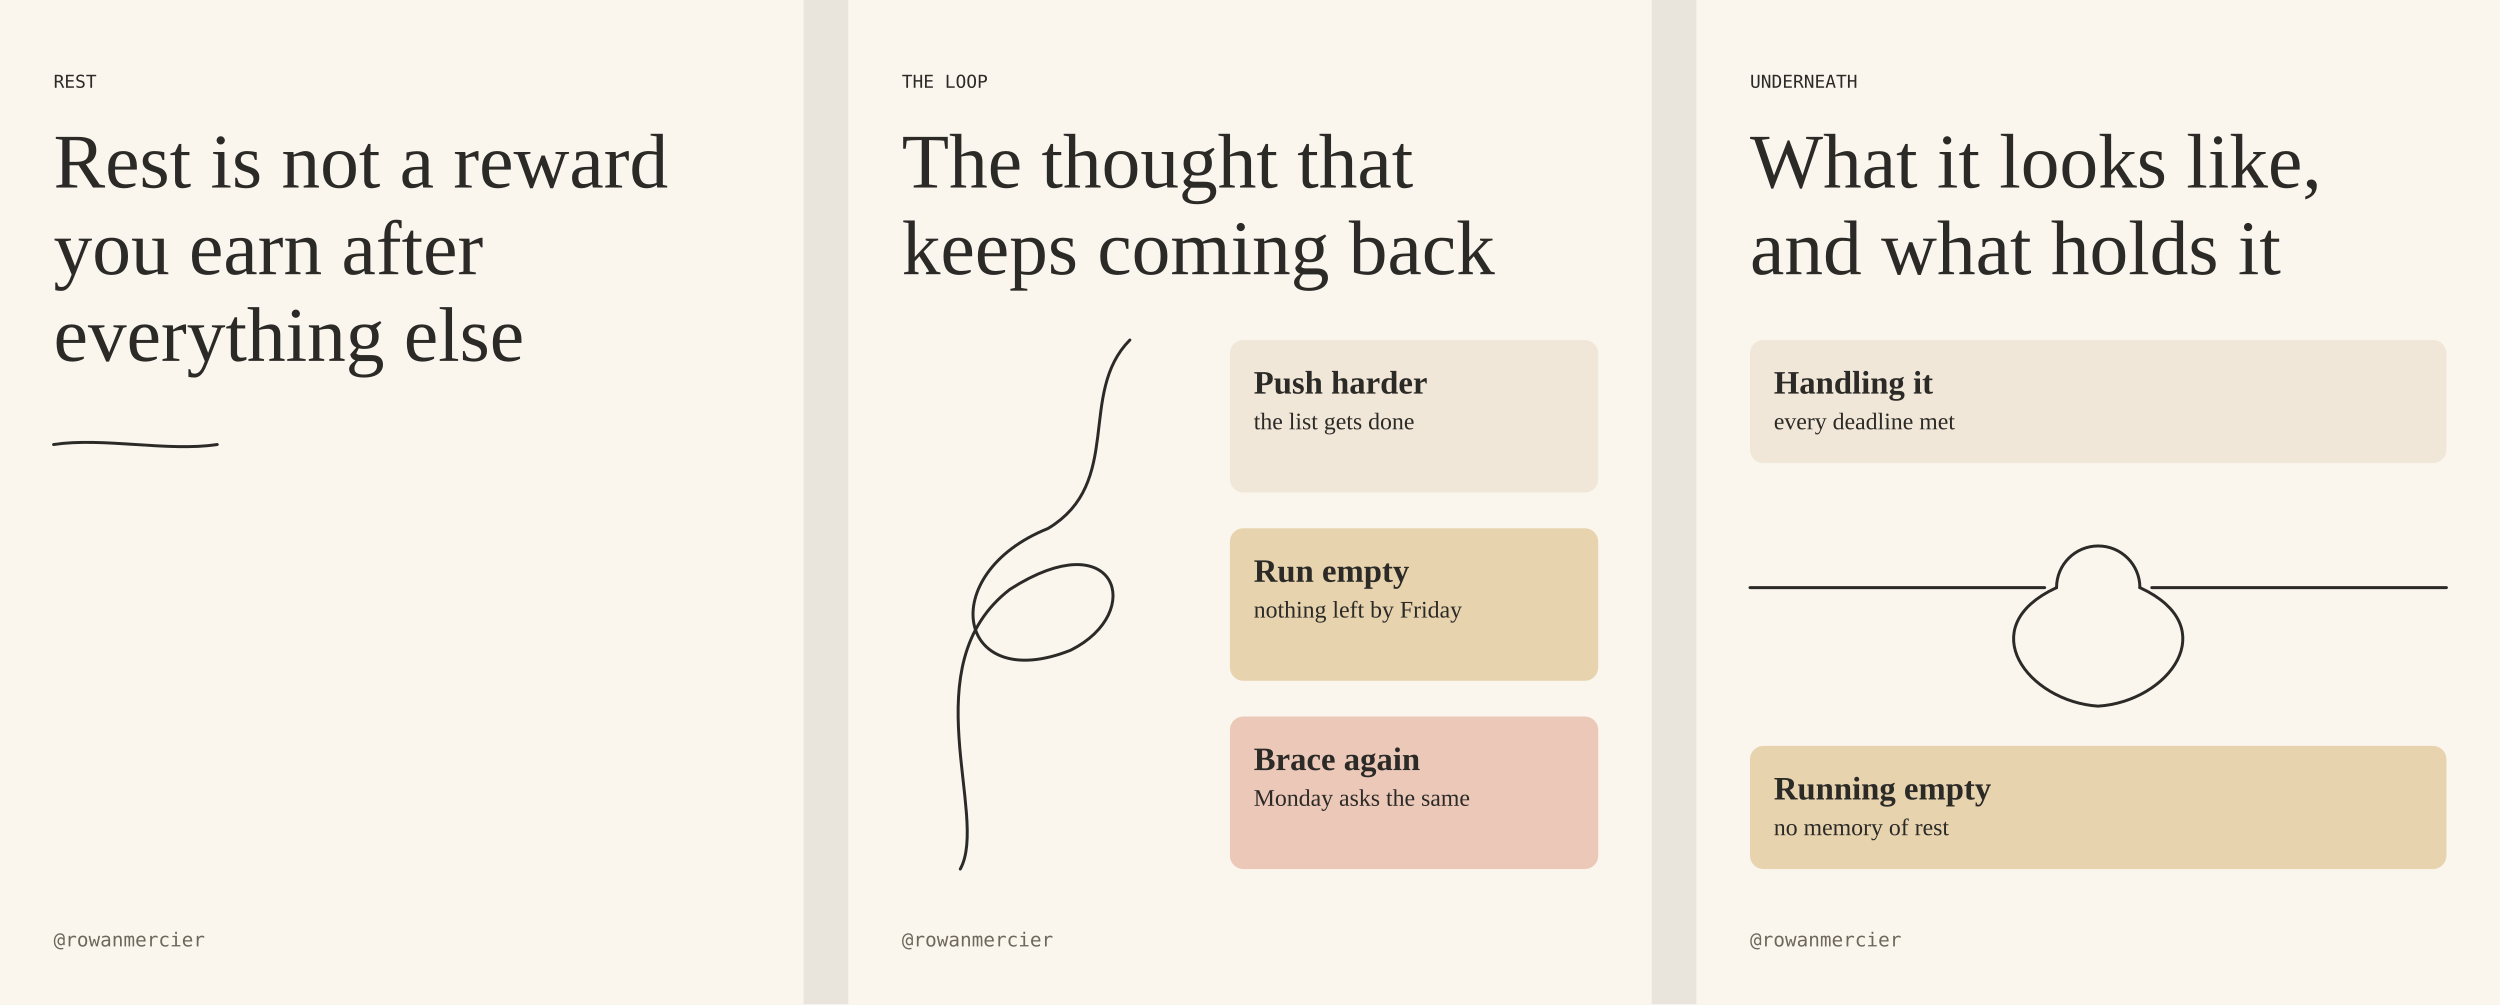
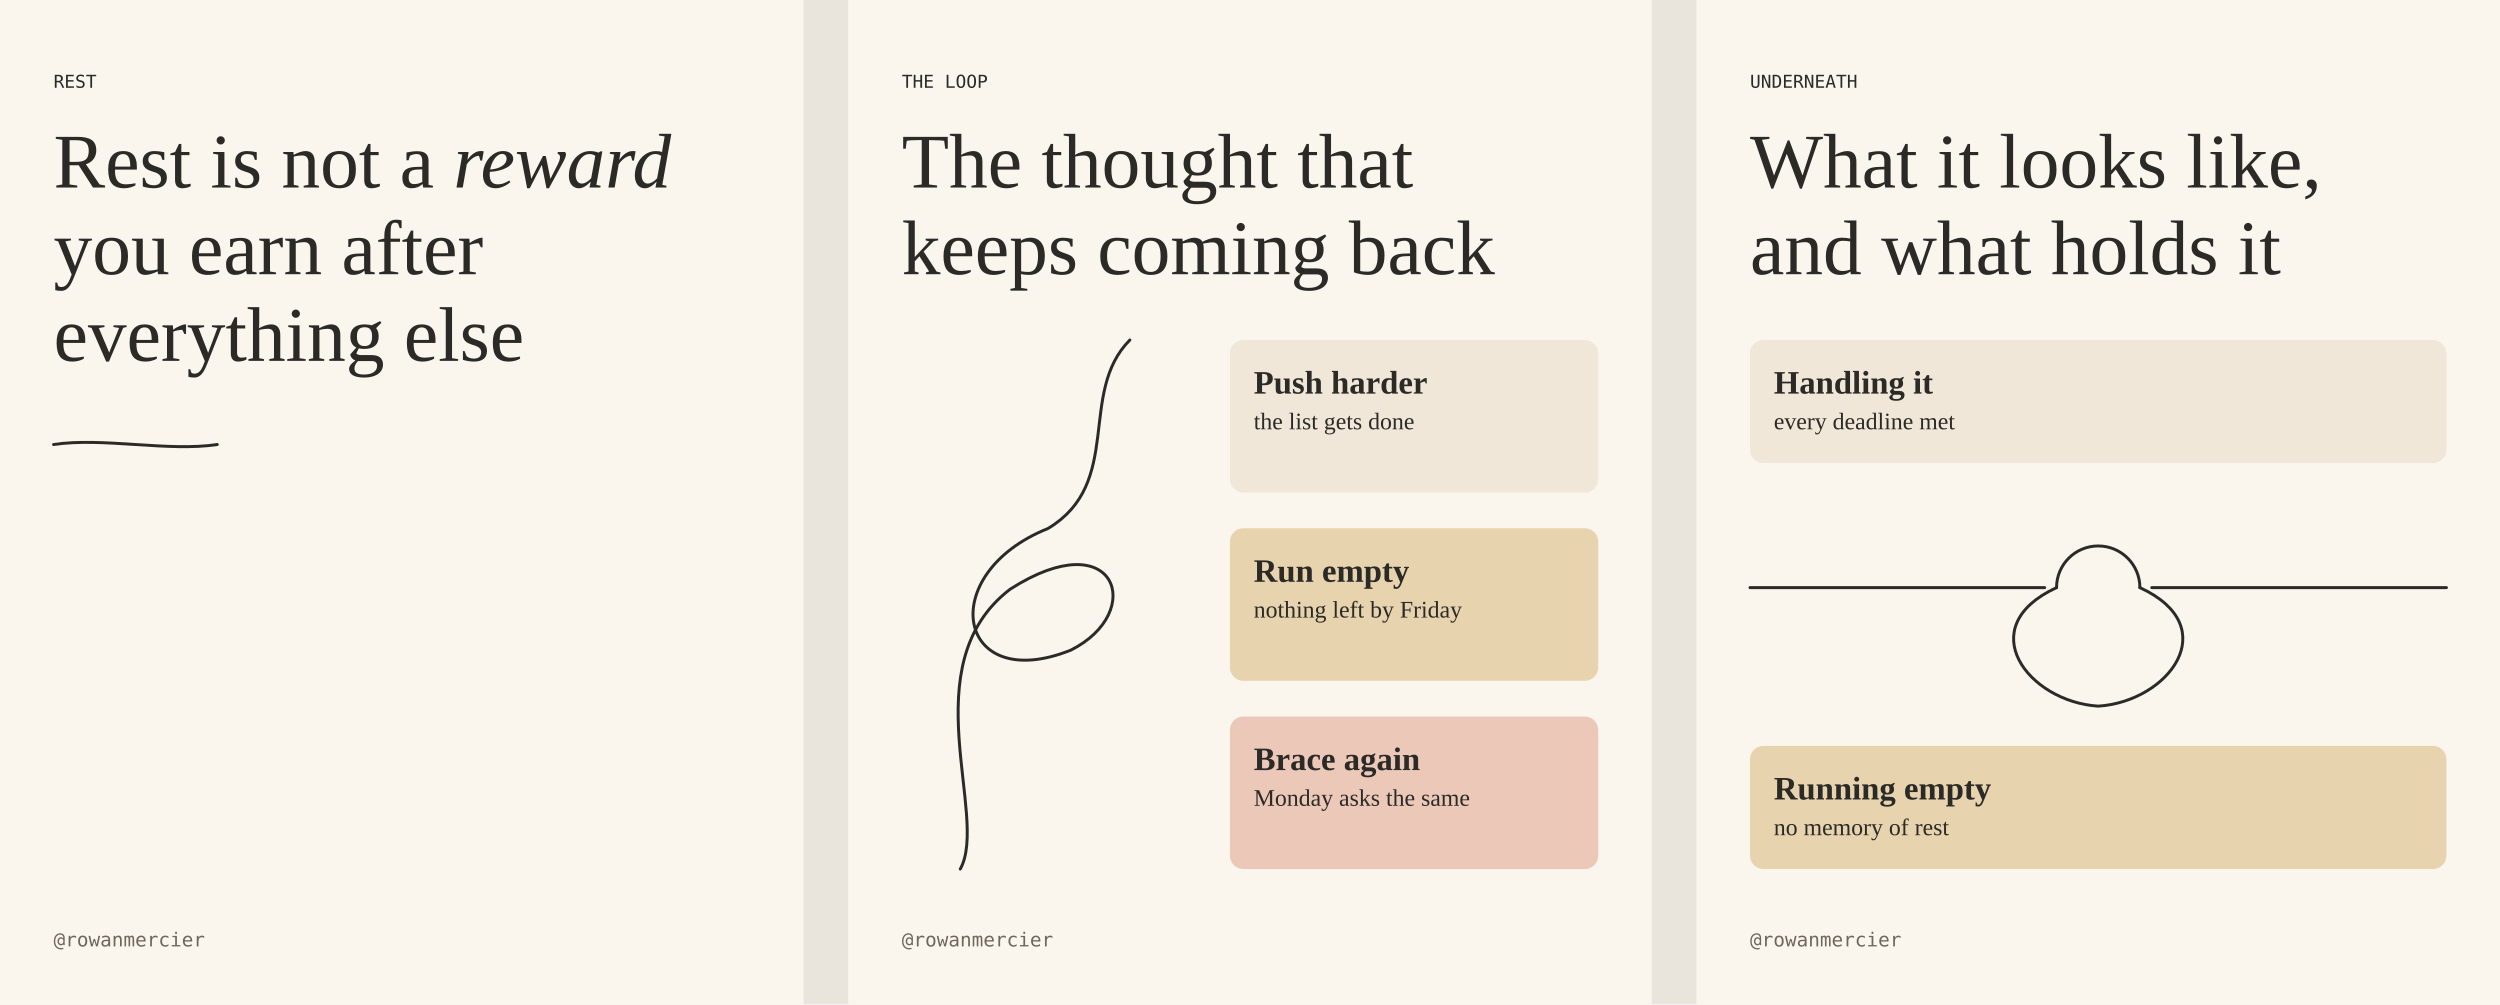
<svg xmlns="http://www.w3.org/2000/svg" viewBox="0 0 3360 1350" width="3360" height="1350">
  <rect width="3360" height="1350" fill="#E9E4DC" />
  <g transform="translate(0, 0)">
    <rect width="1080" height="1350" fill="#FAF6EE" />
    <text x="72" y="118" font-family="ui-monospace, 'SF Mono', Menlo, monospace" font-size="24" font-weight="500" fill="#2B2A27">REST</text>
-     <text x="72" y="252" font-family="Georgia, 'Times New Roman', serif" font-size="104" font-weight="400" fill="#2B2A27">Rest is not a reward</text>
+     <text x="72" y="252" font-family="Georgia, 'Times New Roman', serif" font-size="104" font-weight="400" fill="#2B2A27">Rest is not a <tspan font-style="italic">reward</tspan>
+     </text>
    <text x="72" y="368.48" font-family="Georgia, 'Times New Roman', serif" font-size="104" font-weight="400" fill="#2B2A27">you earn after</text>
    <text x="72" y="484.96" font-family="Georgia, 'Times New Roman', serif" font-size="104" font-weight="400" fill="#2B2A27">everything else</text>
    <path d="M 72 597.44 C 138 587.44 226 607.44 292 597.44" fill="none" stroke="#2B2A27" stroke-width="4" stroke-linecap="round" stroke-linejoin="round" />
    <text x="72" y="1272" font-family="ui-monospace, 'SF Mono', Menlo, monospace" font-size="26" font-weight="400" fill="#6E675C">@rowanmercier</text>
  </g>
  <g transform="translate(1140, 0)">
    <rect width="1080" height="1350" fill="#FAF6EE" />
    <text x="72" y="118" font-family="ui-monospace, 'SF Mono', Menlo, monospace" font-size="24" font-weight="500" fill="#2B2A27">THE LOOP</text>
    <text x="72" y="252" font-family="Georgia, 'Times New Roman', serif" font-size="104" font-weight="400" fill="#2B2A27">The thought that</text>
    <text x="72" y="368.48" font-family="Georgia, 'Times New Roman', serif" font-size="104" font-weight="400" fill="#2B2A27">keeps coming back</text>
    <path d="M 378.54 456.96 C 307.8 528.064 370.68 648.992 268.5 710.3 C 115.23 771.608 145.884 935.096 299.154 873.788 C 401.334 822.698 360.462 700.082 217.41 792.044 C 84.576 894.224 189.9 1096.896 150.6 1168" fill="none" stroke="#2B2A27" stroke-width="4" stroke-linecap="round" stroke-linejoin="round" />
    <rect x="513" y="456.96" width="495" height="205.013" rx="18" fill="#F0E7D8" />
    <text x="545" y="528.96" font-family="Georgia, 'Times New Roman', serif" font-size="44" font-weight="600" fill="#2B2A27">Push harder</text>
    <text x="545" y="576.96" font-family="Georgia, 'Times New Roman', serif" font-size="32" font-weight="400" fill="#2B2A27">the list gets done</text>
    <rect x="513" y="709.973" width="495" height="205.013" rx="18" fill="#E7D3AE" />
    <text x="545" y="781.973" font-family="Georgia, 'Times New Roman', serif" font-size="44" font-weight="600" fill="#2B2A27">Run empty</text>
    <text x="545" y="829.973" font-family="Georgia, 'Times New Roman', serif" font-size="32" font-weight="400" fill="#2B2A27">nothing left by Friday</text>
    <rect x="513" y="962.987" width="495" height="205.013" rx="18" fill="#EBC8B8" />
    <text x="545" y="1034.987" font-family="Georgia, 'Times New Roman', serif" font-size="44" font-weight="600" fill="#2B2A27">Brace again</text>
    <text x="545" y="1082.987" font-family="Georgia, 'Times New Roman', serif" font-size="32" font-weight="400" fill="#2B2A27">Monday asks the same</text>
    <text x="72" y="1272" font-family="ui-monospace, 'SF Mono', Menlo, monospace" font-size="26" font-weight="400" fill="#6E675C">@rowanmercier</text>
  </g>
  <g transform="translate(2280, 0)">
    <rect width="1080" height="1350" fill="#FAF6EE" />
    <text x="72" y="118" font-family="ui-monospace, 'SF Mono', Menlo, monospace" font-size="24" font-weight="500" fill="#2B2A27">UNDERNEATH</text>
    <text x="72" y="252" font-family="Georgia, 'Times New Roman', serif" font-size="104" font-weight="400" fill="#2B2A27">What it looks like,</text>
    <text x="72" y="368.48" font-family="Georgia, 'Times New Roman', serif" font-size="104" font-weight="400" fill="#2B2A27">and what holds it</text>
    <rect x="72" y="456.96" width="936" height="165.52" rx="18" fill="#F0E7D8" />
    <text x="104" y="528.96" font-family="Georgia, 'Times New Roman', serif" font-size="44" font-weight="600" fill="#2B2A27">Handling it</text>
    <text x="104" y="576.96" font-family="Georgia, 'Times New Roman', serif" font-size="32" font-weight="400" fill="#2B2A27">every deadline met</text>
    <path d="M 72 789.76 L 468 789.76" fill="none" stroke="#2B2A27" stroke-width="4" stroke-linecap="round" stroke-linejoin="round" />
    <path d="M 612 789.76 L 1008 789.76" fill="none" stroke="#2B2A27" stroke-width="4" stroke-linecap="round" stroke-linejoin="round" />
    <path d="M 484 789.76 A 56 56 0 0 1 596 789.76" fill="none" stroke="#2B2A27" stroke-width="4" stroke-linecap="round" stroke-linejoin="round" />
    <path d="M 484 789.76 C 369 842.86 445.95 943.16 540 949.06 C 634.05 943.16 711 842.86 596 789.76" fill="none" stroke="#2B2A27" stroke-width="4" stroke-linecap="round" stroke-linejoin="round" />
    <rect x="72" y="1002.48" width="936" height="165.52" rx="18" fill="#E7D3AE" />
    <text x="104" y="1074.48" font-family="Georgia, 'Times New Roman', serif" font-size="44" font-weight="600" fill="#2B2A27">Running empty</text>
    <text x="104" y="1122.48" font-family="Georgia, 'Times New Roman', serif" font-size="32" font-weight="400" fill="#2B2A27">no memory of rest</text>
    <text x="72" y="1272" font-family="ui-monospace, 'SF Mono', Menlo, monospace" font-size="26" font-weight="400" fill="#6E675C">@rowanmercier</text>
  </g>
</svg>
